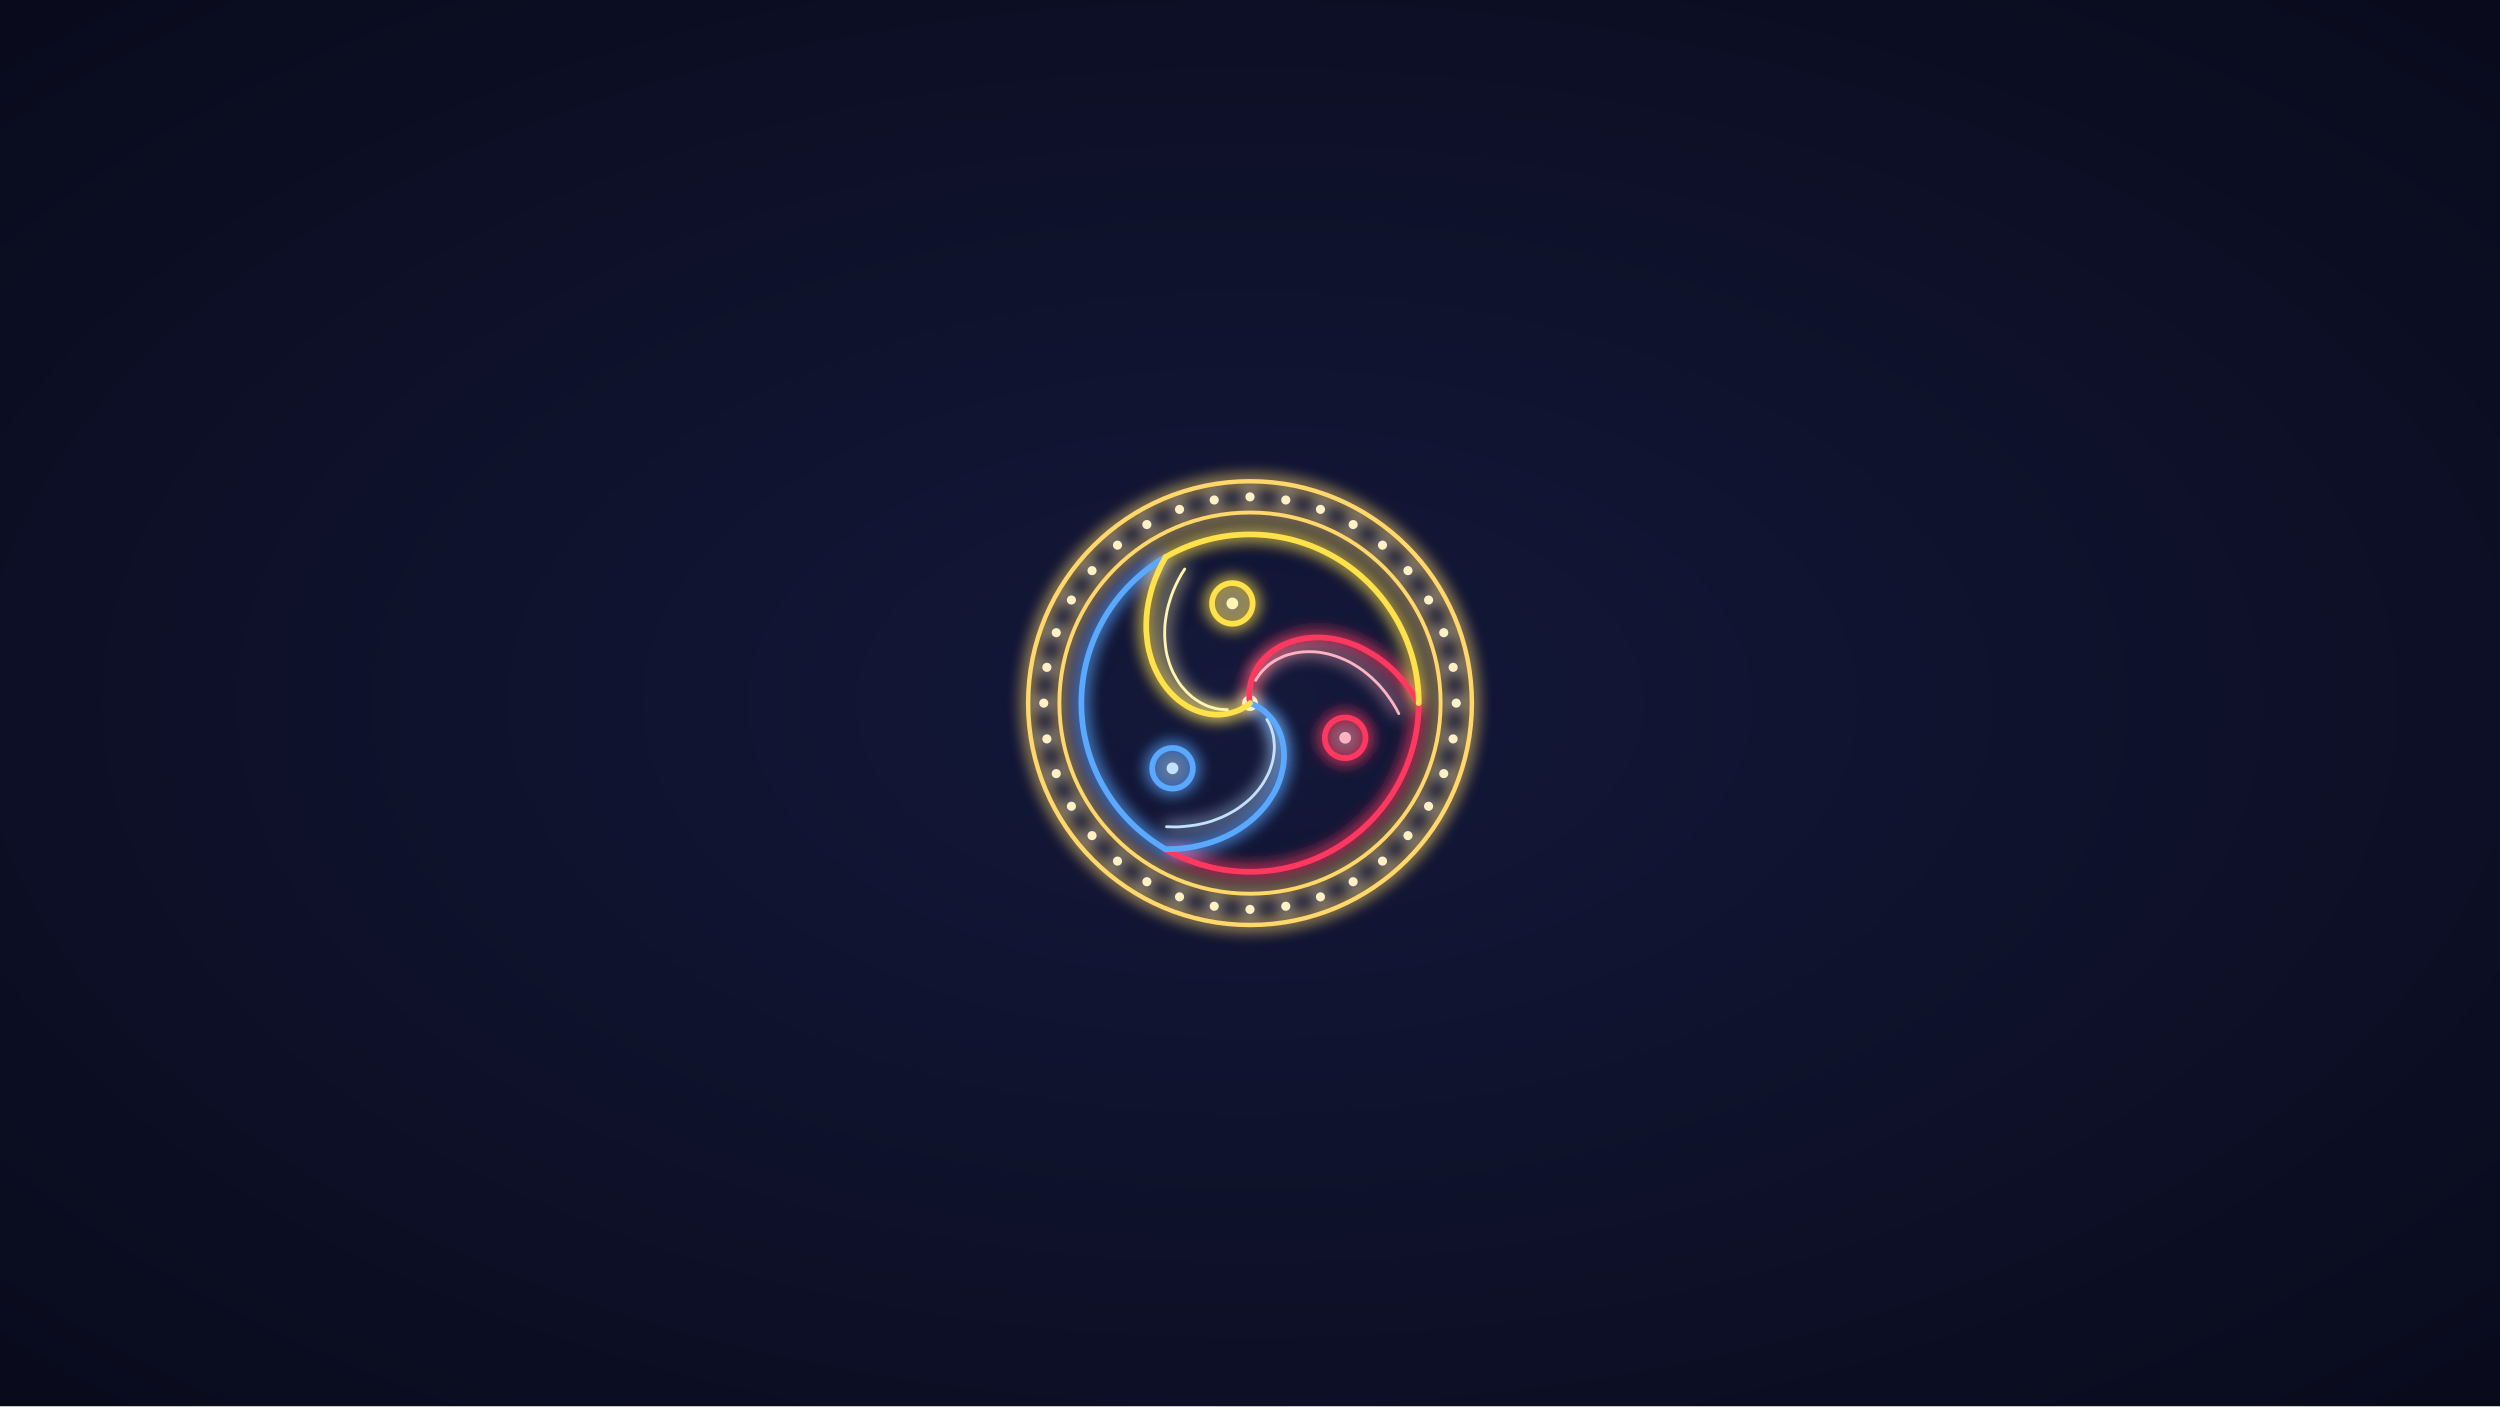
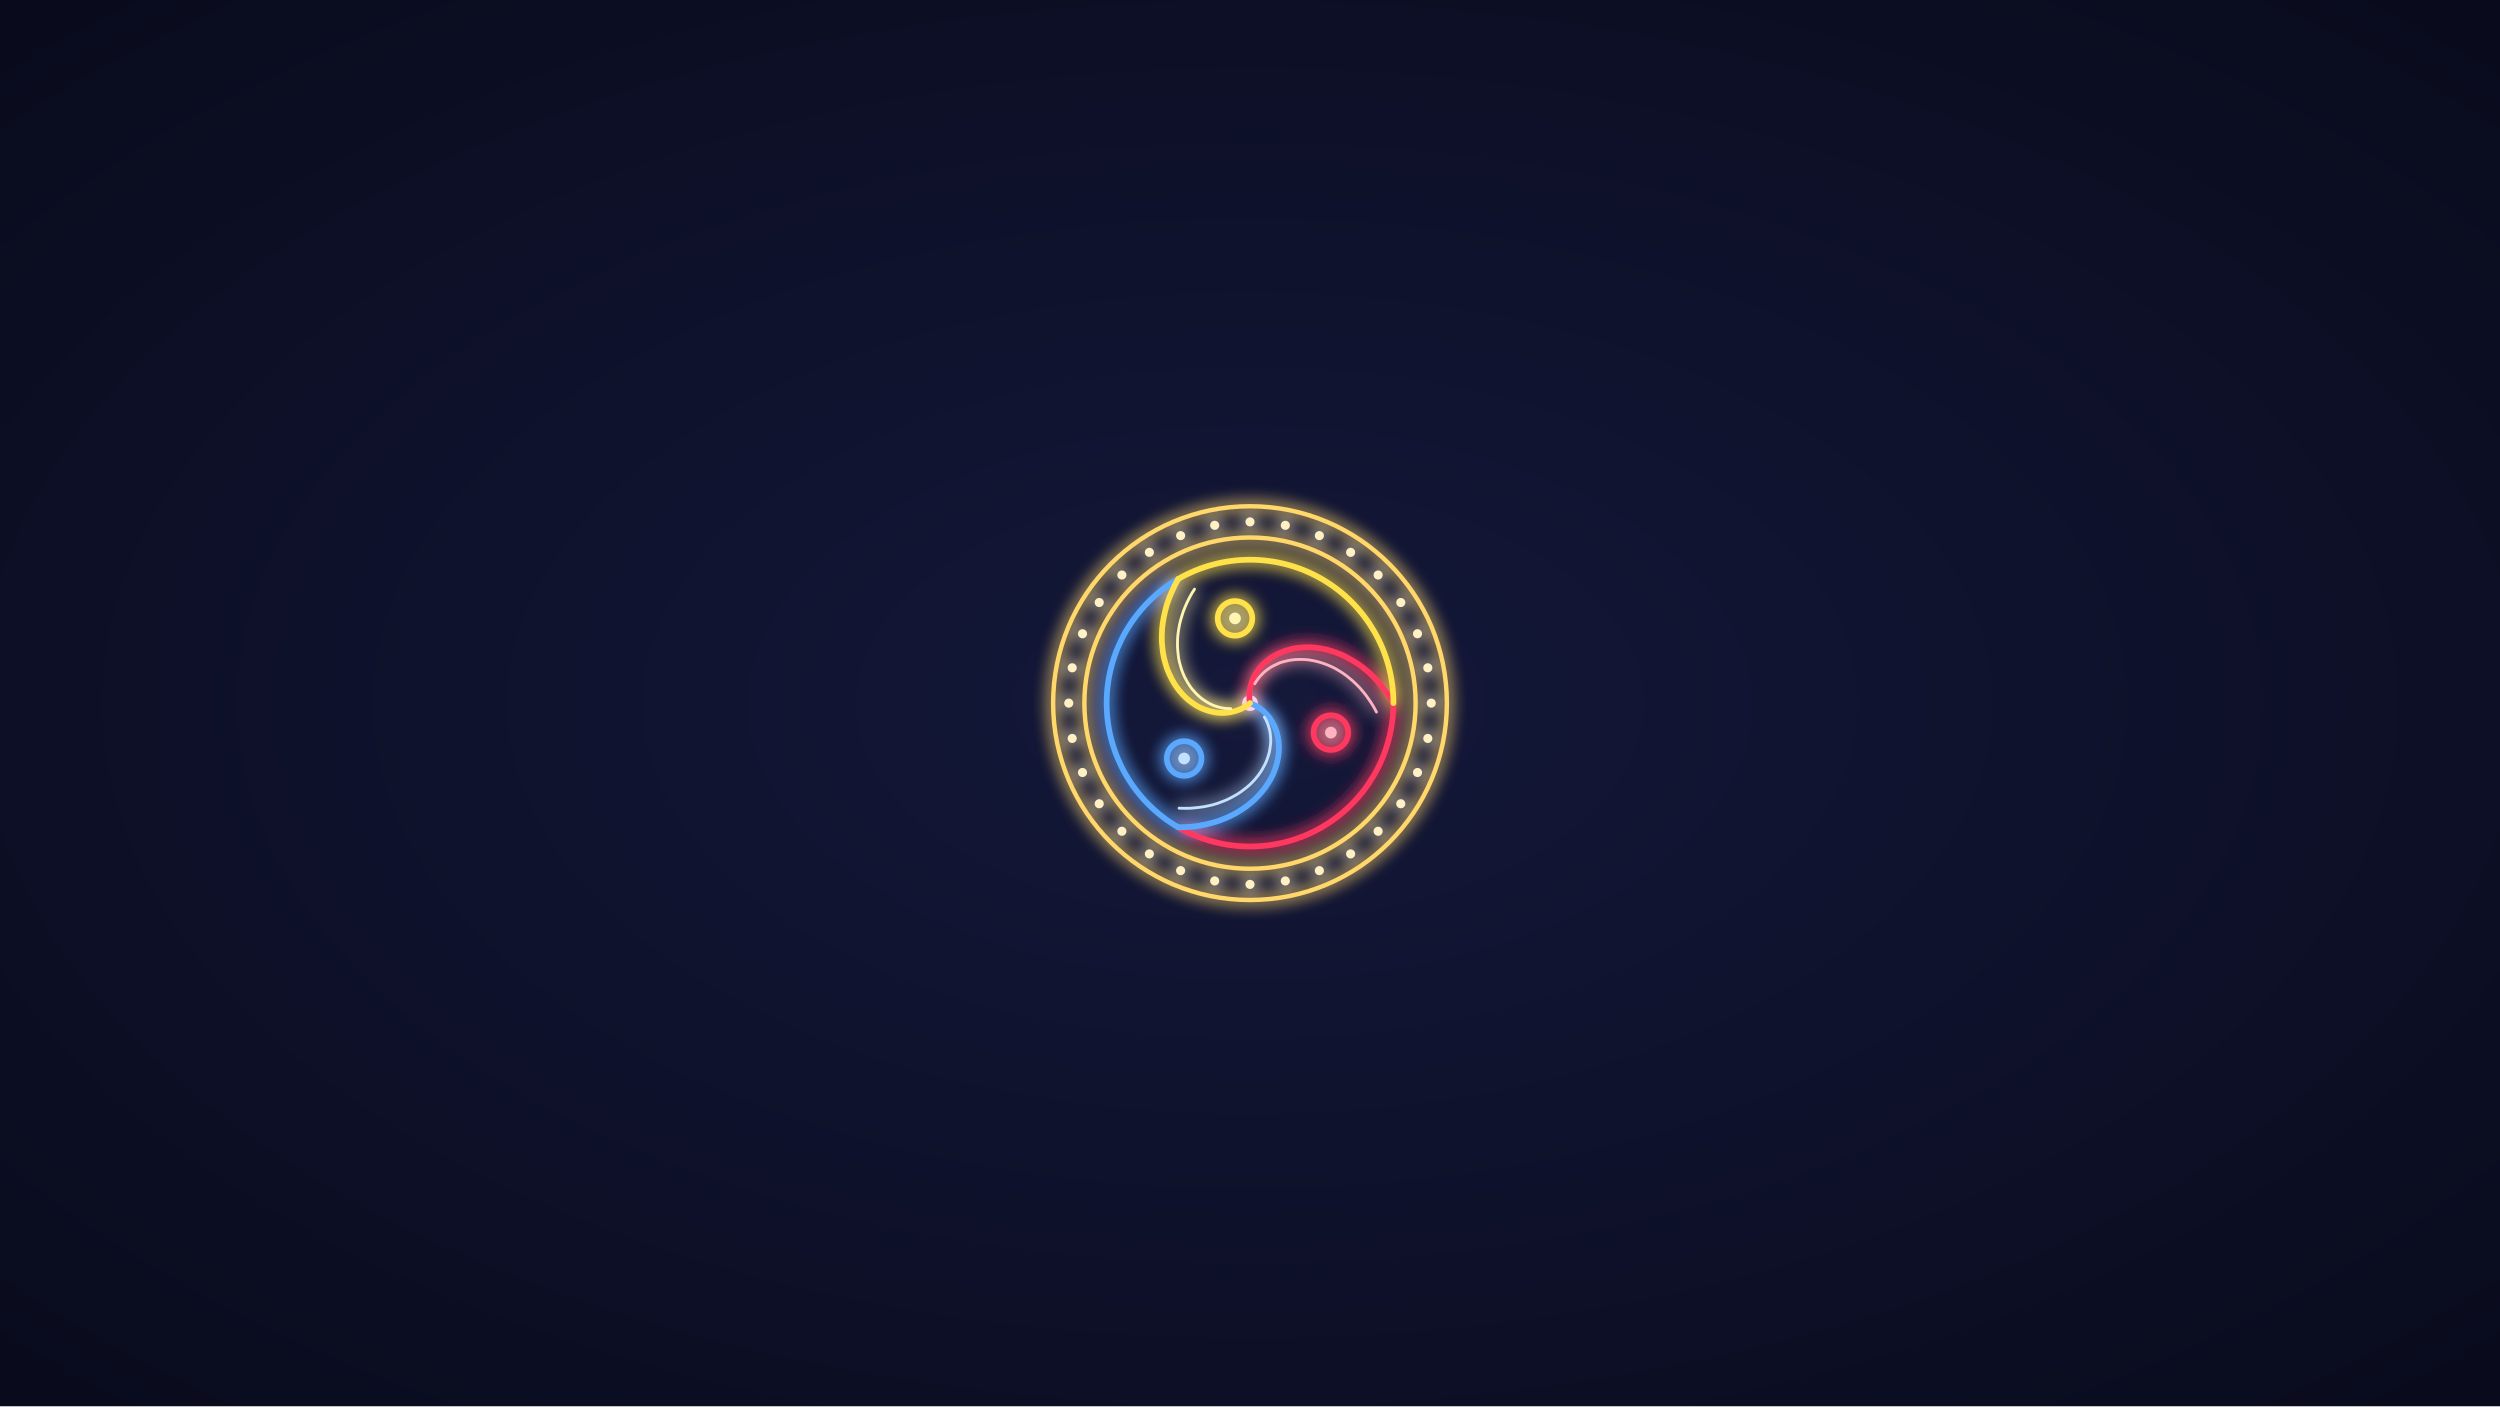
<svg xmlns="http://www.w3.org/2000/svg" viewBox="0 0 1600 900" width="1920" height="1080">
  <defs>
    <radialGradient id="bg" cx="50%" cy="50%" r="75%">
      <stop offset="0" stop-color="#14183a" />
      <stop offset="1" stop-color="#080a1a" />
    </radialGradient>
+     <clipPath id="clipc">
+       <circle r="102" />
+     </clipPath>
    <filter id="glow" x="-5%" y="-5%" width="110%" height="110%">
      <feGaussianBlur stdDeviation="5" result="b" />
      <feMerge>
        <feMergeNode in="b" />
        <feMergeNode in="b" />
        <feMergeNode in="SourceGraphic" />
      </feMerge>
    </filter>
-     <style>
- .l{fill:none;stroke-linecap:round;stroke-linejoin:round;vector-effect:non-scaling-stroke}
+     <style>.l{fill:none;stroke-linecap:round;stroke-linejoin:round;vector-effect:non-scaling-stroke}
.grow{transform-origin:0 0;animation:grow 8.0s linear forwards}
- .spin{transform-origin:0 0;animation:spin 8.0s linear forwards}
+ .cw{transform-origin:0 0;animation:cw 8.0s linear forwards}
+ .ccw{transform-origin:0 0;animation:ccw 8.0s linear forwards}
.seed{opacity:1;animation:seed 1.6s ease-in forwards}
@keyframes grow{0%{transform:scale(0.004)}5%{transform:scale(0.0102)}10%{transform:scale(0.0187)}15%{transform:scale(0.0315)}20%{transform:scale(0.0506)}25%{transform:scale(0.0788)}30%{transform:scale(0.1197)}35%{transform:scale(0.1783)}40%{transform:scale(0.2616)}45%{transform:scale(0.3788)}50%{transform:scale(0.5421)}55%{transform:scale(0.7684)}60%{transform:scale(1.0794)}65%{transform:scale(1.5046)}70%{transform:scale(2.0824)}75%{transform:scale(2.8636)}80%{transform:scale(3.9148)}85%{transform:scale(5.3228)}90%{transform:scale(7.2009)}95%{transform:scale(9.6964)}100%{transform:scale(13)}}
- @keyframes spin{to{transform:rotate(240deg)}}
- @keyframes seed{to{opacity:0}}
- </style>
+ @keyframes cw{to{transform:rotate(45deg)}}
+ @keyframes ccw{to{transform:rotate(-45deg)}}
+ @keyframes seed{to{opacity:0}}</style>
  </defs>
  <rect width="1600" height="900" fill="url(#bg)" />
  <g filter="url(#glow)">
    <g transform="translate(800 450)">
-       <path class="l seed" stroke="#fff1c4" stroke-width="12" d="M0 0 l0 0" />
+       <path class="l seed" stroke="#ffd1e6" stroke-width="12" d="M0 0 l0 0" />
      <g class="grow">
-         <path class="l" stroke="#ffd76a" stroke-width="3.4" d="M-142 0 a142 142 0 1 0 284 0 a142 142 0 1 0 -284 0" />
-         <path class="l" stroke="#ffd76a" stroke-width="3" d="M-122 0 a122 122 0 1 0 244 0 a122 122 0 1 0 -244 0" />
-         <path class="l" stroke="#fff1c4" stroke-width="7" d="M132.0 0.0 l0 0" />
-         <path class="l" stroke="#fff1c4" stroke-width="7" d="M130.0 22.9 l0 0" />
-         <path class="l" stroke="#fff1c4" stroke-width="7" d="M124.0 45.1 l0 0" />
-         <path class="l" stroke="#fff1c4" stroke-width="7" d="M114.3 66.0 l0 0" />
-         <path class="l" stroke="#fff1c4" stroke-width="7" d="M101.1 84.8 l0 0" />
-         <path class="l" stroke="#fff1c4" stroke-width="7" d="M84.8 101.1 l0 0" />
-         <path class="l" stroke="#fff1c4" stroke-width="7" d="M66.0 114.3 l0 0" />
-         <path class="l" stroke="#fff1c4" stroke-width="7" d="M45.1 124.0 l0 0" />
-         <path class="l" stroke="#fff1c4" stroke-width="7" d="M22.9 130.0 l0 0" />
-         <path class="l" stroke="#fff1c4" stroke-width="7" d="M0.0 132.0 l0 0" />
-         <path class="l" stroke="#fff1c4" stroke-width="7" d="M-22.9 130.0 l0 0" />
-         <path class="l" stroke="#fff1c4" stroke-width="7" d="M-45.1 124.0 l0 0" />
-         <path class="l" stroke="#fff1c4" stroke-width="7" d="M-66.0 114.3 l0 0" />
-         <path class="l" stroke="#fff1c4" stroke-width="7" d="M-84.8 101.1 l0 0" />
-         <path class="l" stroke="#fff1c4" stroke-width="7" d="M-101.1 84.8 l0 0" />
-         <path class="l" stroke="#fff1c4" stroke-width="7" d="M-114.3 66.0 l0 0" />
-         <path class="l" stroke="#fff1c4" stroke-width="7" d="M-124.0 45.1 l0 0" />
-         <path class="l" stroke="#fff1c4" stroke-width="7" d="M-130.0 22.9 l0 0" />
-         <path class="l" stroke="#fff1c4" stroke-width="7" d="M-132.0 0.0 l0 0" />
-         <path class="l" stroke="#fff1c4" stroke-width="7" d="M-130.0 -22.9 l0 0" />
-         <path class="l" stroke="#fff1c4" stroke-width="7" d="M-124.0 -45.1 l0 0" />
-         <path class="l" stroke="#fff1c4" stroke-width="7" d="M-114.3 -66.0 l0 0" />
-         <path class="l" stroke="#fff1c4" stroke-width="7" d="M-101.1 -84.8 l0 0" />
-         <path class="l" stroke="#fff1c4" stroke-width="7" d="M-84.8 -101.1 l0 0" />
-         <path class="l" stroke="#fff1c4" stroke-width="7" d="M-66.0 -114.3 l0 0" />
-         <path class="l" stroke="#fff1c4" stroke-width="7" d="M-45.1 -124.0 l0 0" />
-         <path class="l" stroke="#fff1c4" stroke-width="7" d="M-22.9 -130.0 l0 0" />
-         <path class="l" stroke="#fff1c4" stroke-width="7" d="M-0.0 -132.0 l0 0" />
-         <path class="l" stroke="#fff1c4" stroke-width="7" d="M22.9 -130.0 l0 0" />
-         <path class="l" stroke="#fff1c4" stroke-width="7" d="M45.1 -124.0 l0 0" />
-         <path class="l" stroke="#fff1c4" stroke-width="7" d="M66.0 -114.3 l0 0" />
-         <path class="l" stroke="#fff1c4" stroke-width="7" d="M84.8 -101.1 l0 0" />
-         <path class="l" stroke="#fff1c4" stroke-width="7" d="M101.1 -84.8 l0 0" />
-         <path class="l" stroke="#fff1c4" stroke-width="7" d="M114.3 -66.0 l0 0" />
-         <path class="l" stroke="#fff1c4" stroke-width="7" d="M124.0 -45.1 l0 0" />
-         <path class="l" stroke="#fff1c4" stroke-width="7" d="M130.0 -22.9 l0 0" />
-         <g class="spin">
-           <path class="l" stroke="#ff3860" stroke-width="4.4" d="M108.0 0.0 A108 108 0 0 1 -54.0 93.5" />
-           <path class="l" stroke="#ff3860" stroke-width="4.4" d="M-0.0 -0.0 L-0.4 -2.7 L-0.5 -5.4 L-0.4 -8.1 L0.0 -10.8 L0.6 -13.5 L1.4 -16.1 L2.5 -18.7 L3.8 -21.3 L5.3 -23.7 L7.0 -26.1 L8.9 -28.3 L11.1 -30.4 L13.4 -32.4 L16.0 -34.3 L18.7 -35.9 L21.6 -37.4 L24.7 -38.7 L27.9 -39.8 L31.2 -40.7 L34.7 -41.4 L38.3 -41.8 L42.0 -42.0 L45.8 -42.0 L49.6 -41.7 L53.6 -41.1 L57.5 -40.3 L61.5 -39.2 L65.5 -37.8 L69.5 -36.2 L73.4 -34.2 L77.3 -32.0 L81.2 -29.6 L85.0 -26.8 L88.7 -23.8 L92.3 -20.5 L95.7 -16.9 L99.0 -13.0 L102.2 -8.9 L105.2 -4.6 L108.0 0.0" />
-           <path class="l" stroke="#ffb3c1" stroke-width="2.2" d="M3.6 -14.6 L4.7 -16.4 L5.9 -18.1 L7.2 -19.8 L8.7 -21.4 L10.2 -22.9 L11.9 -24.4 L13.7 -25.7 L15.6 -27.0 L17.6 -28.1 L19.7 -29.1 L21.8 -30.1 L24.1 -30.9 L26.5 -31.5 L28.9 -32.1 L31.4 -32.5 L34.0 -32.8 L36.6 -32.9 L39.2 -32.9 L41.9 -32.8 L44.7 -32.5 L47.5 -32.0 L50.3 -31.4 L53.1 -30.6 L55.9 -29.7 L58.7 -28.6 L61.5 -27.4 L64.3 -26.0 L67.0 -24.4 L69.7 -22.7 L72.4 -20.8 L75.0 -18.7 L77.6 -16.5 L80.1 -14.1 L82.6 -11.6 L84.9 -8.9 L87.2 -6.1 L89.3 -3.1 L91.4 0.0 L93.4 3.3 L95.2 6.7" />
-           <path class="l" stroke="#ff3860" stroke-width="4.4" d="M47.9 22.2 a13 13 0 1 0 26 0 a13 13 0 1 0 -26 0" />
-           <path class="l" stroke="#ffb3c1" stroke-width="9" d="M60.9 22.2 l0 0" />
-           <path class="l" stroke="#5aa9ff" stroke-width="4.4" d="M-54.0 93.5 A108 108 0 0 1 -54.0 -93.5" />
-           <path class="l" stroke="#5aa9ff" stroke-width="4.4" d="M0.0 0.0 L2.5 1.0 L4.9 2.3 L7.2 3.7 L9.4 5.4 L11.4 7.3 L13.3 9.3 L15.0 11.5 L16.5 13.9 L17.9 16.4 L19.1 19.1 L20.1 21.9 L20.8 24.8 L21.4 27.8 L21.7 31.0 L21.8 34.2 L21.6 37.4 L21.2 40.7 L20.5 44.0 L19.6 47.4 L18.5 50.7 L17.1 54.1 L15.4 57.4 L13.4 60.6 L11.3 63.8 L8.8 66.9 L6.1 69.9 L3.2 72.8 L0.0 75.6 L-3.4 78.2 L-7.1 80.7 L-10.9 83.0 L-15.0 85.1 L-19.3 87.0 L-23.8 88.7 L-28.4 90.1 L-33.2 91.3 L-38.2 92.3 L-43.4 93.0 L-48.6 93.4 L-54.0 93.5" />
-           <path class="l" stroke="#c2e0ff" stroke-width="2.2" d="M10.8 10.5 L11.9 12.3 L12.8 14.2 L13.6 16.2 L14.2 18.2 L14.8 20.3 L15.2 22.5 L15.4 24.7 L15.6 27.0 L15.6 29.3 L15.4 31.6 L15.1 33.9 L14.7 36.3 L14.1 38.7 L13.3 41.1 L12.5 43.4 L11.4 45.8 L10.2 48.1 L8.9 50.4 L7.4 52.7 L5.8 54.9 L4.0 57.1 L2.1 59.2 L0.0 61.3 L-2.2 63.2 L-4.6 65.1 L-7.0 66.9 L-9.6 68.6 L-12.4 70.2 L-15.2 71.7 L-18.2 73.1 L-21.3 74.3 L-24.5 75.5 L-27.8 76.5 L-31.2 77.3 L-34.7 78.0 L-38.3 78.5 L-42.0 78.9 L-45.7 79.2 L-49.5 79.2 L-53.4 79.1" />
-           <path class="l" stroke="#5aa9ff" stroke-width="4.4" d="M-62.6 41.7 a13 13 0 1 0 26 0 a13 13 0 1 0 -26 0" />
-           <path class="l" stroke="#c2e0ff" stroke-width="9" d="M-49.6 41.7 l0 0" />
-           <path class="l" stroke="#ffe14a" stroke-width="4.4" d="M-54.0 -93.5 A108 108 0 0 1 108.0 -0.0" />
-           <path class="l" stroke="#ffe14a" stroke-width="4.4" d="M-0.0 0.0 L-2.1 1.6 L-4.4 3.1 L-6.8 4.4 L-9.4 5.4 L-12.0 6.2 L-14.7 6.8 L-17.5 7.2 L-20.3 7.4 L-23.2 7.3 L-26.1 7.0 L-29.0 6.4 L-31.9 5.6 L-34.8 4.6 L-37.7 3.3 L-40.5 1.8 L-43.2 0.0 L-45.9 -2.0 L-48.4 -4.2 L-50.9 -6.7 L-53.2 -9.4 L-55.4 -12.3 L-57.4 -15.4 L-59.2 -18.7 L-60.9 -22.2 L-62.4 -25.8 L-63.6 -29.7 L-64.7 -33.7 L-65.5 -37.8 L-66.0 -42.1 L-66.4 -46.5 L-66.4 -51.0 L-66.2 -55.5 L-65.7 -60.2 L-64.9 -64.9 L-63.8 -69.7 L-62.5 -74.5 L-60.8 -79.3 L-58.8 -84.0 L-56.6 -88.8 L-54.0 -93.5" />
-           <path class="l" stroke="#fff4b0" stroke-width="2.2" d="M-14.5 4.2 L-16.6 4.1 L-18.7 4.0 L-20.8 3.7 L-22.9 3.2 L-25.0 2.6 L-27.1 1.9 L-29.1 1.0 L-31.1 0.0 L-33.1 -1.2 L-35.1 -2.5 L-37.0 -3.9 L-38.8 -5.5 L-40.6 -7.2 L-42.2 -9.0 L-43.9 -10.9 L-45.4 -13.0 L-46.8 -15.2 L-48.1 -17.5 L-49.4 -19.9 L-50.5 -22.5 L-51.5 -25.1 L-52.3 -27.8 L-53.1 -30.6 L-53.7 -33.5 L-54.1 -36.5 L-54.4 -39.6 L-54.6 -42.7 L-54.6 -45.8 L-54.5 -49.1 L-54.2 -52.3 L-53.7 -55.6 L-53.1 -59.0 L-52.3 -62.3 L-51.3 -65.7 L-50.2 -69.1 L-48.9 -72.4 L-47.4 -75.8 L-45.7 -79.2 L-43.9 -82.5 L-41.8 -85.8" />
-           <path class="l" stroke="#ffe14a" stroke-width="4.4" d="M-24.3 -63.8 a13 13 0 1 0 26 0 a13 13 0 1 0 -26 0" />
-           <path class="l" stroke="#fff4b0" stroke-width="9" d="M-11.3 -63.8 l0 0" />
+         <path class="l" stroke="#ffd76a" stroke-width="3.4" d="M-126.0 0.0 a126.0 126.0 0 1 0 252.0 0 a126.0 126.0 0 1 0 -252.0 0" />
+         <path class="l" stroke="#ffd76a" stroke-width="3.4" d="M-106.0 0.0 a106.0 106.0 0 1 0 212.0 0 a106.0 106.0 0 1 0 -212.0 0" />
+         <path class="l" stroke="#fff1c4" stroke-width="7" d="M0.0 -116.0 l0 0" />
+         <path class="l" stroke="#fff1c4" stroke-width="7" d="M22.6 -113.8 l0 0" />
+         <path class="l" stroke="#fff1c4" stroke-width="7" d="M44.4 -107.2 l0 0" />
+         <path class="l" stroke="#fff1c4" stroke-width="7" d="M64.4 -96.5 l0 0" />
+         <path class="l" stroke="#fff1c4" stroke-width="7" d="M82.0 -82.0 l0 0" />
+         <path class="l" stroke="#fff1c4" stroke-width="7" d="M96.5 -64.4 l0 0" />
+         <path class="l" stroke="#fff1c4" stroke-width="7" d="M107.2 -44.4 l0 0" />
+         <path class="l" stroke="#fff1c4" stroke-width="7" d="M113.8 -22.6 l0 0" />
+         <path class="l" stroke="#fff1c4" stroke-width="7" d="M116.0 0.0 l0 0" />
+         <path class="l" stroke="#fff1c4" stroke-width="7" d="M113.8 22.6 l0 0" />
+         <path class="l" stroke="#fff1c4" stroke-width="7" d="M107.2 44.4 l0 0" />
+         <path class="l" stroke="#fff1c4" stroke-width="7" d="M96.5 64.4 l0 0" />
+         <path class="l" stroke="#fff1c4" stroke-width="7" d="M82.0 82.0 l0 0" />
+         <path class="l" stroke="#fff1c4" stroke-width="7" d="M64.4 96.5 l0 0" />
+         <path class="l" stroke="#fff1c4" stroke-width="7" d="M44.4 107.2 l0 0" />
+         <path class="l" stroke="#fff1c4" stroke-width="7" d="M22.6 113.8 l0 0" />
+         <path class="l" stroke="#fff1c4" stroke-width="7" d="M0.0 116.0 l0 0" />
+         <path class="l" stroke="#fff1c4" stroke-width="7" d="M-22.6 113.8 l0 0" />
+         <path class="l" stroke="#fff1c4" stroke-width="7" d="M-44.4 107.2 l0 0" />
+         <path class="l" stroke="#fff1c4" stroke-width="7" d="M-64.4 96.5 l0 0" />
+         <path class="l" stroke="#fff1c4" stroke-width="7" d="M-82.0 82.0 l0 0" />
+         <path class="l" stroke="#fff1c4" stroke-width="7" d="M-96.5 64.4 l0 0" />
+         <path class="l" stroke="#fff1c4" stroke-width="7" d="M-107.2 44.4 l0 0" />
+         <path class="l" stroke="#fff1c4" stroke-width="7" d="M-113.8 22.6 l0 0" />
+         <path class="l" stroke="#fff1c4" stroke-width="7" d="M-116.0 0.0 l0 0" />
+         <path class="l" stroke="#fff1c4" stroke-width="7" d="M-113.8 -22.6 l0 0" />
+         <path class="l" stroke="#fff1c4" stroke-width="7" d="M-107.2 -44.4 l0 0" />
+         <path class="l" stroke="#fff1c4" stroke-width="7" d="M-96.5 -64.4 l0 0" />
+         <path class="l" stroke="#fff1c4" stroke-width="7" d="M-82.0 -82.0 l0 0" />
+         <path class="l" stroke="#fff1c4" stroke-width="7" d="M-64.4 -96.5 l0 0" />
+         <path class="l" stroke="#fff1c4" stroke-width="7" d="M-44.4 -107.2 l0 0" />
+         <path class="l" stroke="#fff1c4" stroke-width="7" d="M-22.6 -113.8 l0 0" />
+         <g transform="scale(.85)">
+           <g class="cw">
+             <path class="l" stroke="#ff3860" stroke-width="4.4" d="M108.0 0.0 A108 108 0 0 1 -54.0 93.5" />
+             <path class="l" stroke="#ff3860" stroke-width="4.4" d="M-0.0 -0.0 L-0.4 -2.7 L-0.5 -5.4 L-0.4 -8.1 L0.0 -10.8 L0.6 -13.5 L1.4 -16.1 L2.5 -18.7 L3.8 -21.3 L5.3 -23.7 L7.0 -26.1 L8.9 -28.3 L11.1 -30.4 L13.4 -32.4 L16.0 -34.3 L18.7 -35.9 L21.6 -37.4 L24.7 -38.7 L27.9 -39.8 L31.2 -40.7 L34.7 -41.4 L38.3 -41.8 L42.0 -42.0 L45.8 -42.0 L49.6 -41.7 L53.6 -41.1 L57.5 -40.3 L61.5 -39.2 L65.5 -37.8 L69.5 -36.2 L73.4 -34.2 L77.3 -32.0 L81.2 -29.6 L85.0 -26.8 L88.7 -23.8 L92.3 -20.5 L95.7 -16.9 L99.0 -13.0 L102.2 -8.9 L105.2 -4.6 L108.0 0.0" />
+             <path class="l" stroke="#ffb3c1" stroke-width="2.2" d="M3.6 -14.6 L4.7 -16.4 L5.9 -18.1 L7.2 -19.8 L8.7 -21.4 L10.2 -22.9 L11.9 -24.4 L13.7 -25.7 L15.6 -27.0 L17.6 -28.1 L19.7 -29.1 L21.8 -30.1 L24.1 -30.9 L26.5 -31.5 L28.9 -32.1 L31.4 -32.5 L34.0 -32.8 L36.6 -32.9 L39.2 -32.9 L41.9 -32.8 L44.7 -32.5 L47.5 -32.0 L50.3 -31.4 L53.1 -30.6 L55.9 -29.7 L58.7 -28.6 L61.5 -27.4 L64.3 -26.0 L67.0 -24.4 L69.7 -22.7 L72.4 -20.8 L75.0 -18.7 L77.6 -16.5 L80.1 -14.1 L82.6 -11.6 L84.9 -8.9 L87.2 -6.1 L89.3 -3.1 L91.4 0.0 L93.4 3.3 L95.2 6.7" />
+             <path class="l" stroke="#ff3860" stroke-width="4.4" d="M47.9 22.2 a13.0 13.0 0 1 0 26.0 0 a13.0 13.0 0 1 0 -26.0 0" />
+             <path class="l" stroke="#ffb3c1" stroke-width="9" d="M60.9 22.2 l0 0" />
+             <path class="l" stroke="#5aa9ff" stroke-width="4.4" d="M-54.0 93.5 A108 108 0 0 1 -54.0 -93.5" />
+             <path class="l" stroke="#5aa9ff" stroke-width="4.4" d="M0.0 0.0 L2.5 1.0 L4.9 2.3 L7.2 3.7 L9.4 5.4 L11.4 7.3 L13.3 9.3 L15.0 11.5 L16.5 13.9 L17.9 16.4 L19.1 19.1 L20.1 21.9 L20.8 24.8 L21.4 27.8 L21.7 31.0 L21.8 34.2 L21.6 37.4 L21.2 40.7 L20.5 44.0 L19.6 47.4 L18.5 50.7 L17.1 54.1 L15.4 57.4 L13.4 60.6 L11.3 63.8 L8.8 66.9 L6.1 69.9 L3.2 72.8 L0.0 75.6 L-3.4 78.2 L-7.1 80.7 L-10.9 83.0 L-15.0 85.1 L-19.3 87.0 L-23.8 88.7 L-28.4 90.1 L-33.2 91.3 L-38.2 92.3 L-43.4 93.0 L-48.6 93.4 L-54.0 93.5" />
+             <path class="l" stroke="#c2e0ff" stroke-width="2.2" d="M10.8 10.5 L11.9 12.3 L12.8 14.2 L13.6 16.2 L14.2 18.2 L14.8 20.3 L15.2 22.5 L15.4 24.7 L15.6 27.0 L15.6 29.3 L15.4 31.6 L15.1 33.9 L14.7 36.3 L14.1 38.7 L13.3 41.1 L12.5 43.4 L11.4 45.8 L10.2 48.1 L8.9 50.4 L7.4 52.7 L5.8 54.9 L4.0 57.1 L2.1 59.2 L0.0 61.3 L-2.2 63.2 L-4.6 65.1 L-7.0 66.9 L-9.6 68.6 L-12.4 70.2 L-15.2 71.7 L-18.2 73.1 L-21.3 74.3 L-24.5 75.5 L-27.8 76.5 L-31.2 77.3 L-34.7 78.0 L-38.3 78.5 L-42.0 78.9 L-45.7 79.2 L-49.5 79.2 L-53.4 79.1" />
+             <path class="l" stroke="#5aa9ff" stroke-width="4.4" d="M-62.6 41.7 a13.0 13.0 0 1 0 26.0 0 a13.0 13.0 0 1 0 -26.0 0" />
+             <path class="l" stroke="#c2e0ff" stroke-width="9" d="M-49.6 41.7 l0 0" />
+             <path class="l" stroke="#ffe14a" stroke-width="4.4" d="M-54.0 -93.5 A108 108 0 0 1 108.0 -0.0" />
+             <path class="l" stroke="#ffe14a" stroke-width="4.4" d="M-0.0 0.0 L-2.1 1.6 L-4.4 3.1 L-6.8 4.4 L-9.4 5.4 L-12.0 6.2 L-14.7 6.8 L-17.5 7.2 L-20.3 7.4 L-23.2 7.3 L-26.1 7.0 L-29.0 6.4 L-31.9 5.6 L-34.8 4.6 L-37.7 3.3 L-40.5 1.8 L-43.2 0.0 L-45.9 -2.0 L-48.4 -4.2 L-50.9 -6.7 L-53.2 -9.4 L-55.4 -12.3 L-57.4 -15.4 L-59.2 -18.7 L-60.9 -22.2 L-62.4 -25.8 L-63.6 -29.7 L-64.7 -33.7 L-65.5 -37.8 L-66.0 -42.1 L-66.4 -46.5 L-66.4 -51.0 L-66.2 -55.5 L-65.7 -60.2 L-64.9 -64.9 L-63.8 -69.7 L-62.5 -74.5 L-60.8 -79.3 L-58.8 -84.0 L-56.6 -88.8 L-54.0 -93.5" />
+             <path class="l" stroke="#fff4b0" stroke-width="2.2" d="M-14.5 4.2 L-16.6 4.1 L-18.7 4.0 L-20.8 3.7 L-22.9 3.2 L-25.0 2.6 L-27.1 1.9 L-29.1 1.0 L-31.1 0.0 L-33.1 -1.2 L-35.1 -2.5 L-37.0 -3.9 L-38.8 -5.5 L-40.6 -7.2 L-42.2 -9.0 L-43.9 -10.9 L-45.4 -13.0 L-46.8 -15.2 L-48.1 -17.5 L-49.4 -19.9 L-50.5 -22.5 L-51.5 -25.1 L-52.3 -27.8 L-53.1 -30.6 L-53.7 -33.5 L-54.1 -36.5 L-54.4 -39.6 L-54.6 -42.7 L-54.6 -45.8 L-54.5 -49.1 L-54.2 -52.3 L-53.7 -55.6 L-53.1 -59.0 L-52.3 -62.3 L-51.3 -65.7 L-50.2 -69.1 L-48.9 -72.4 L-47.4 -75.8 L-45.7 -79.2 L-43.9 -82.5 L-41.8 -85.8" />
+             <path class="l" stroke="#ffe14a" stroke-width="4.4" d="M-24.3 -63.8 a13.0 13.0 0 1 0 26.0 0 a13.0 13.0 0 1 0 -26.0 0" />
+             <path class="l" stroke="#fff4b0" stroke-width="9" d="M-11.3 -63.8 l0 0" />
+           </g>
        </g>
      </g>
    </g>
  </g>
</svg>
